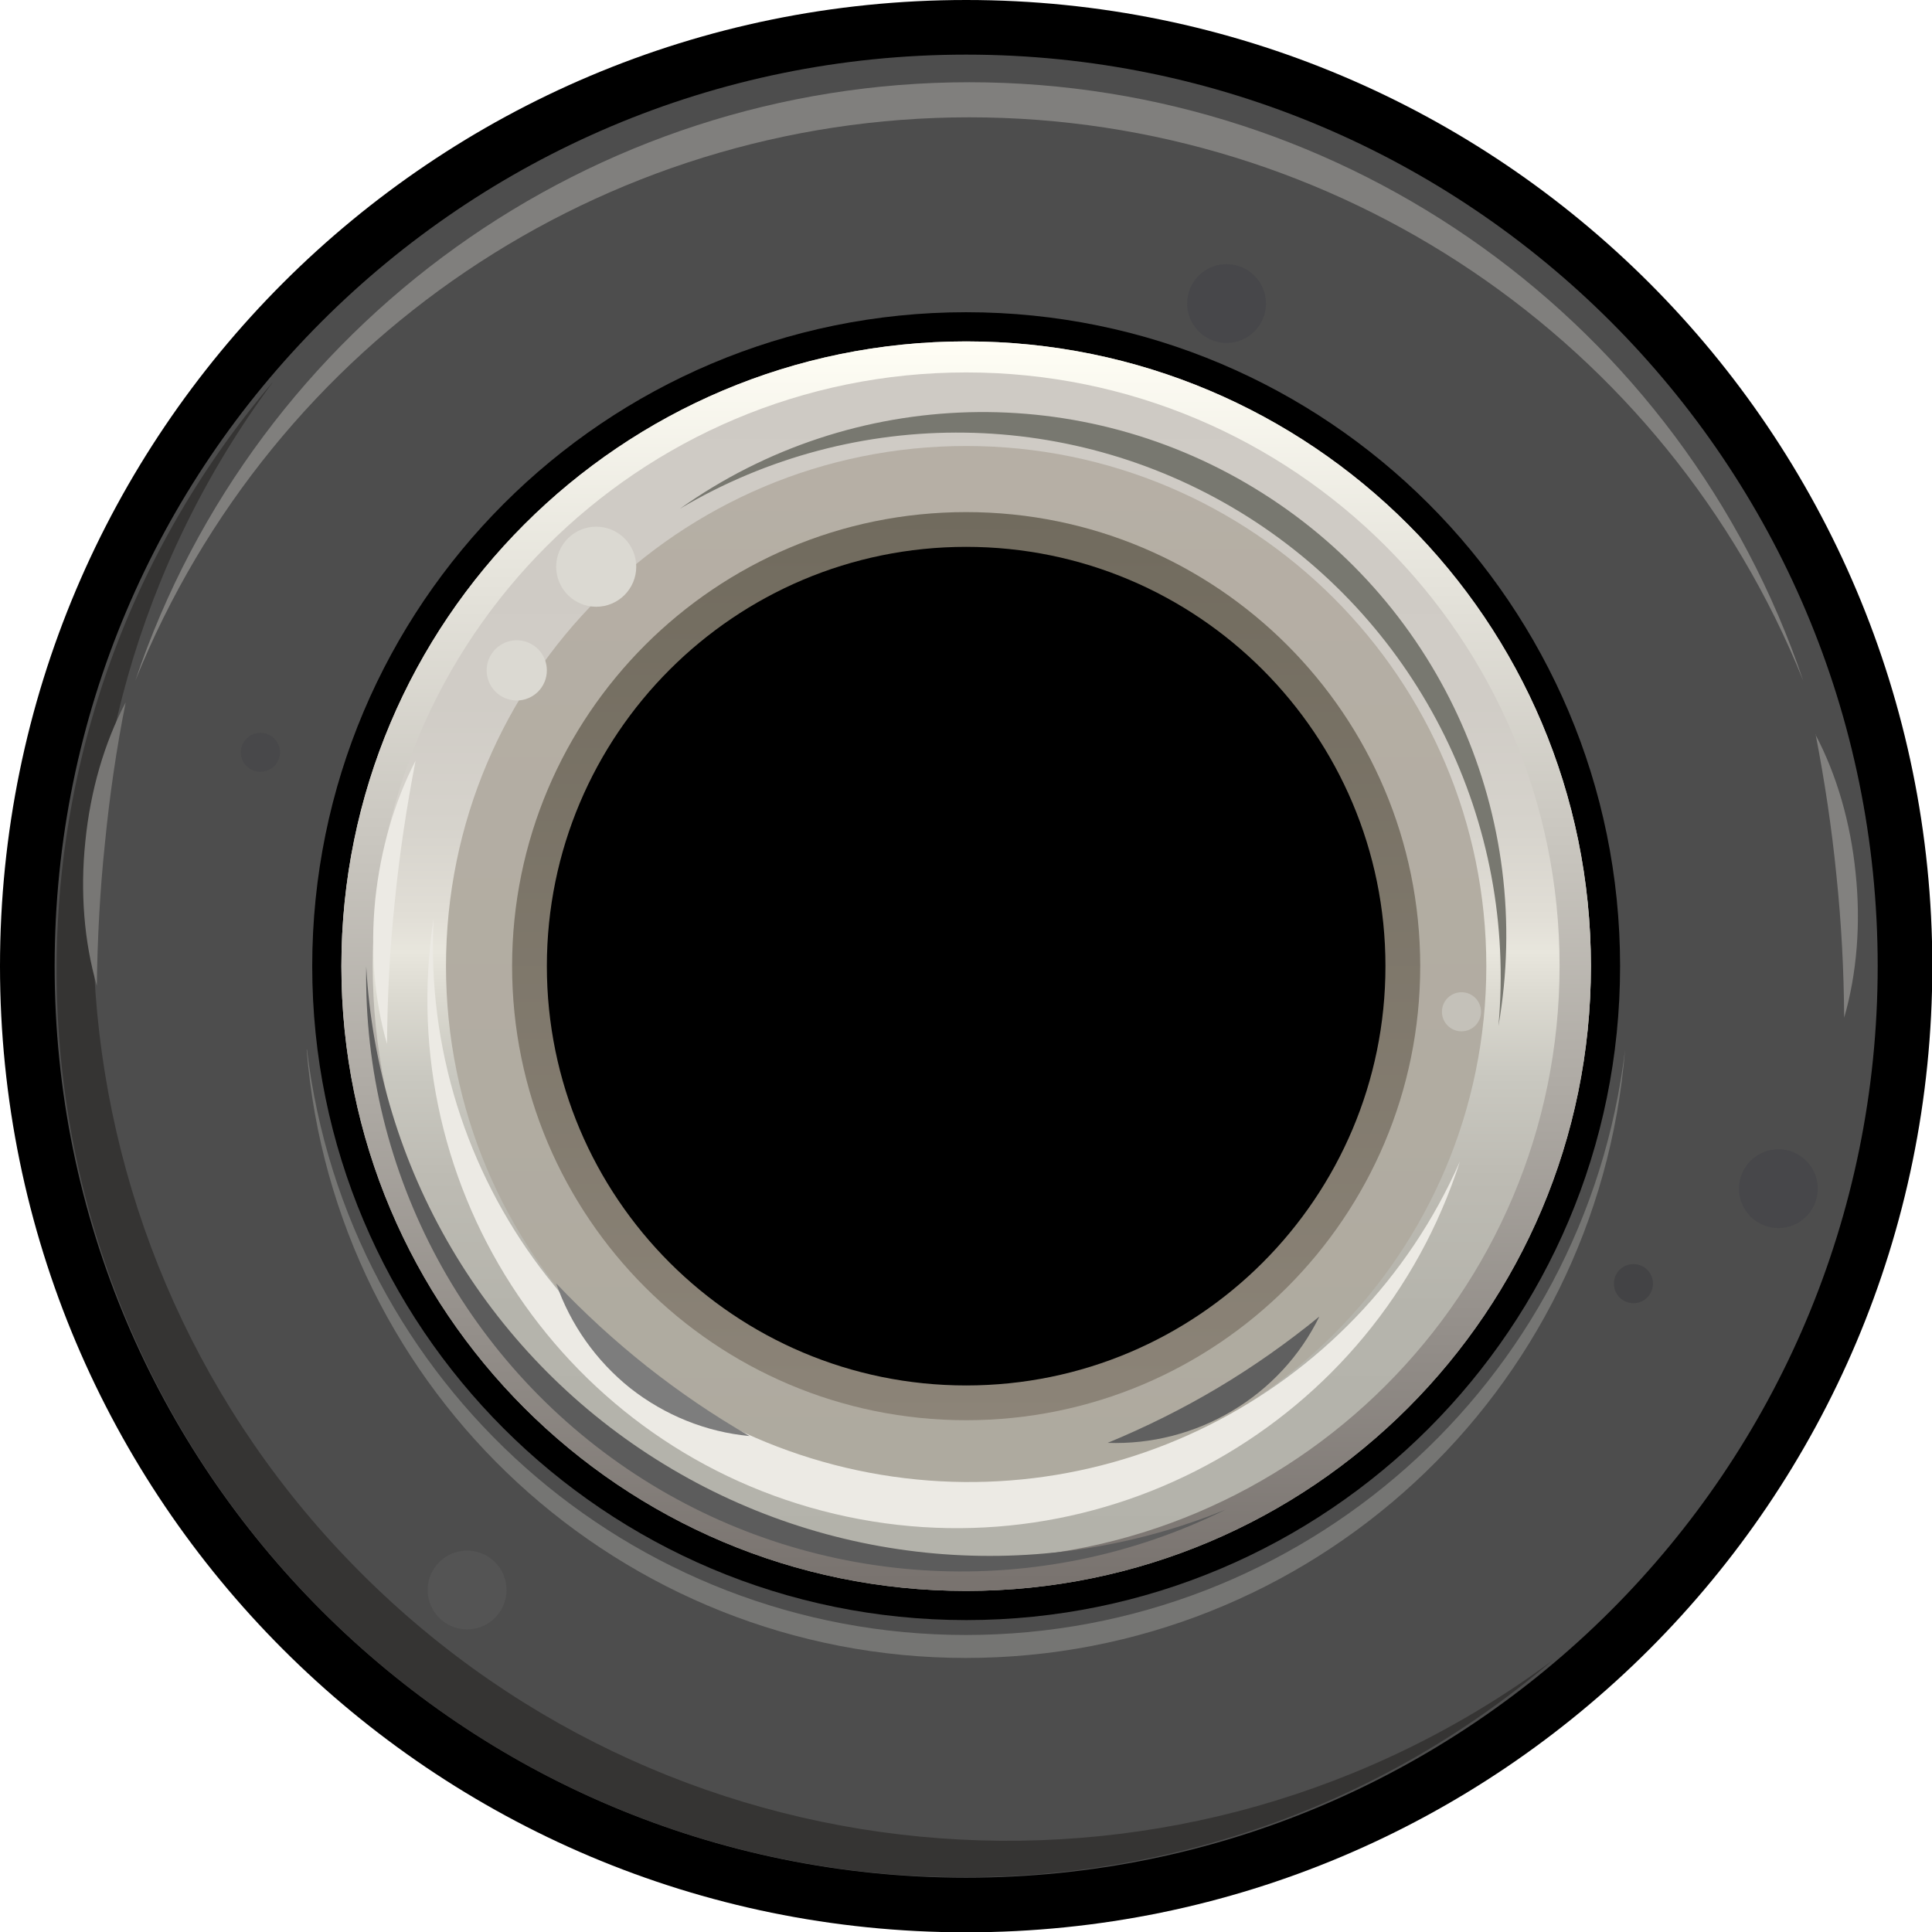
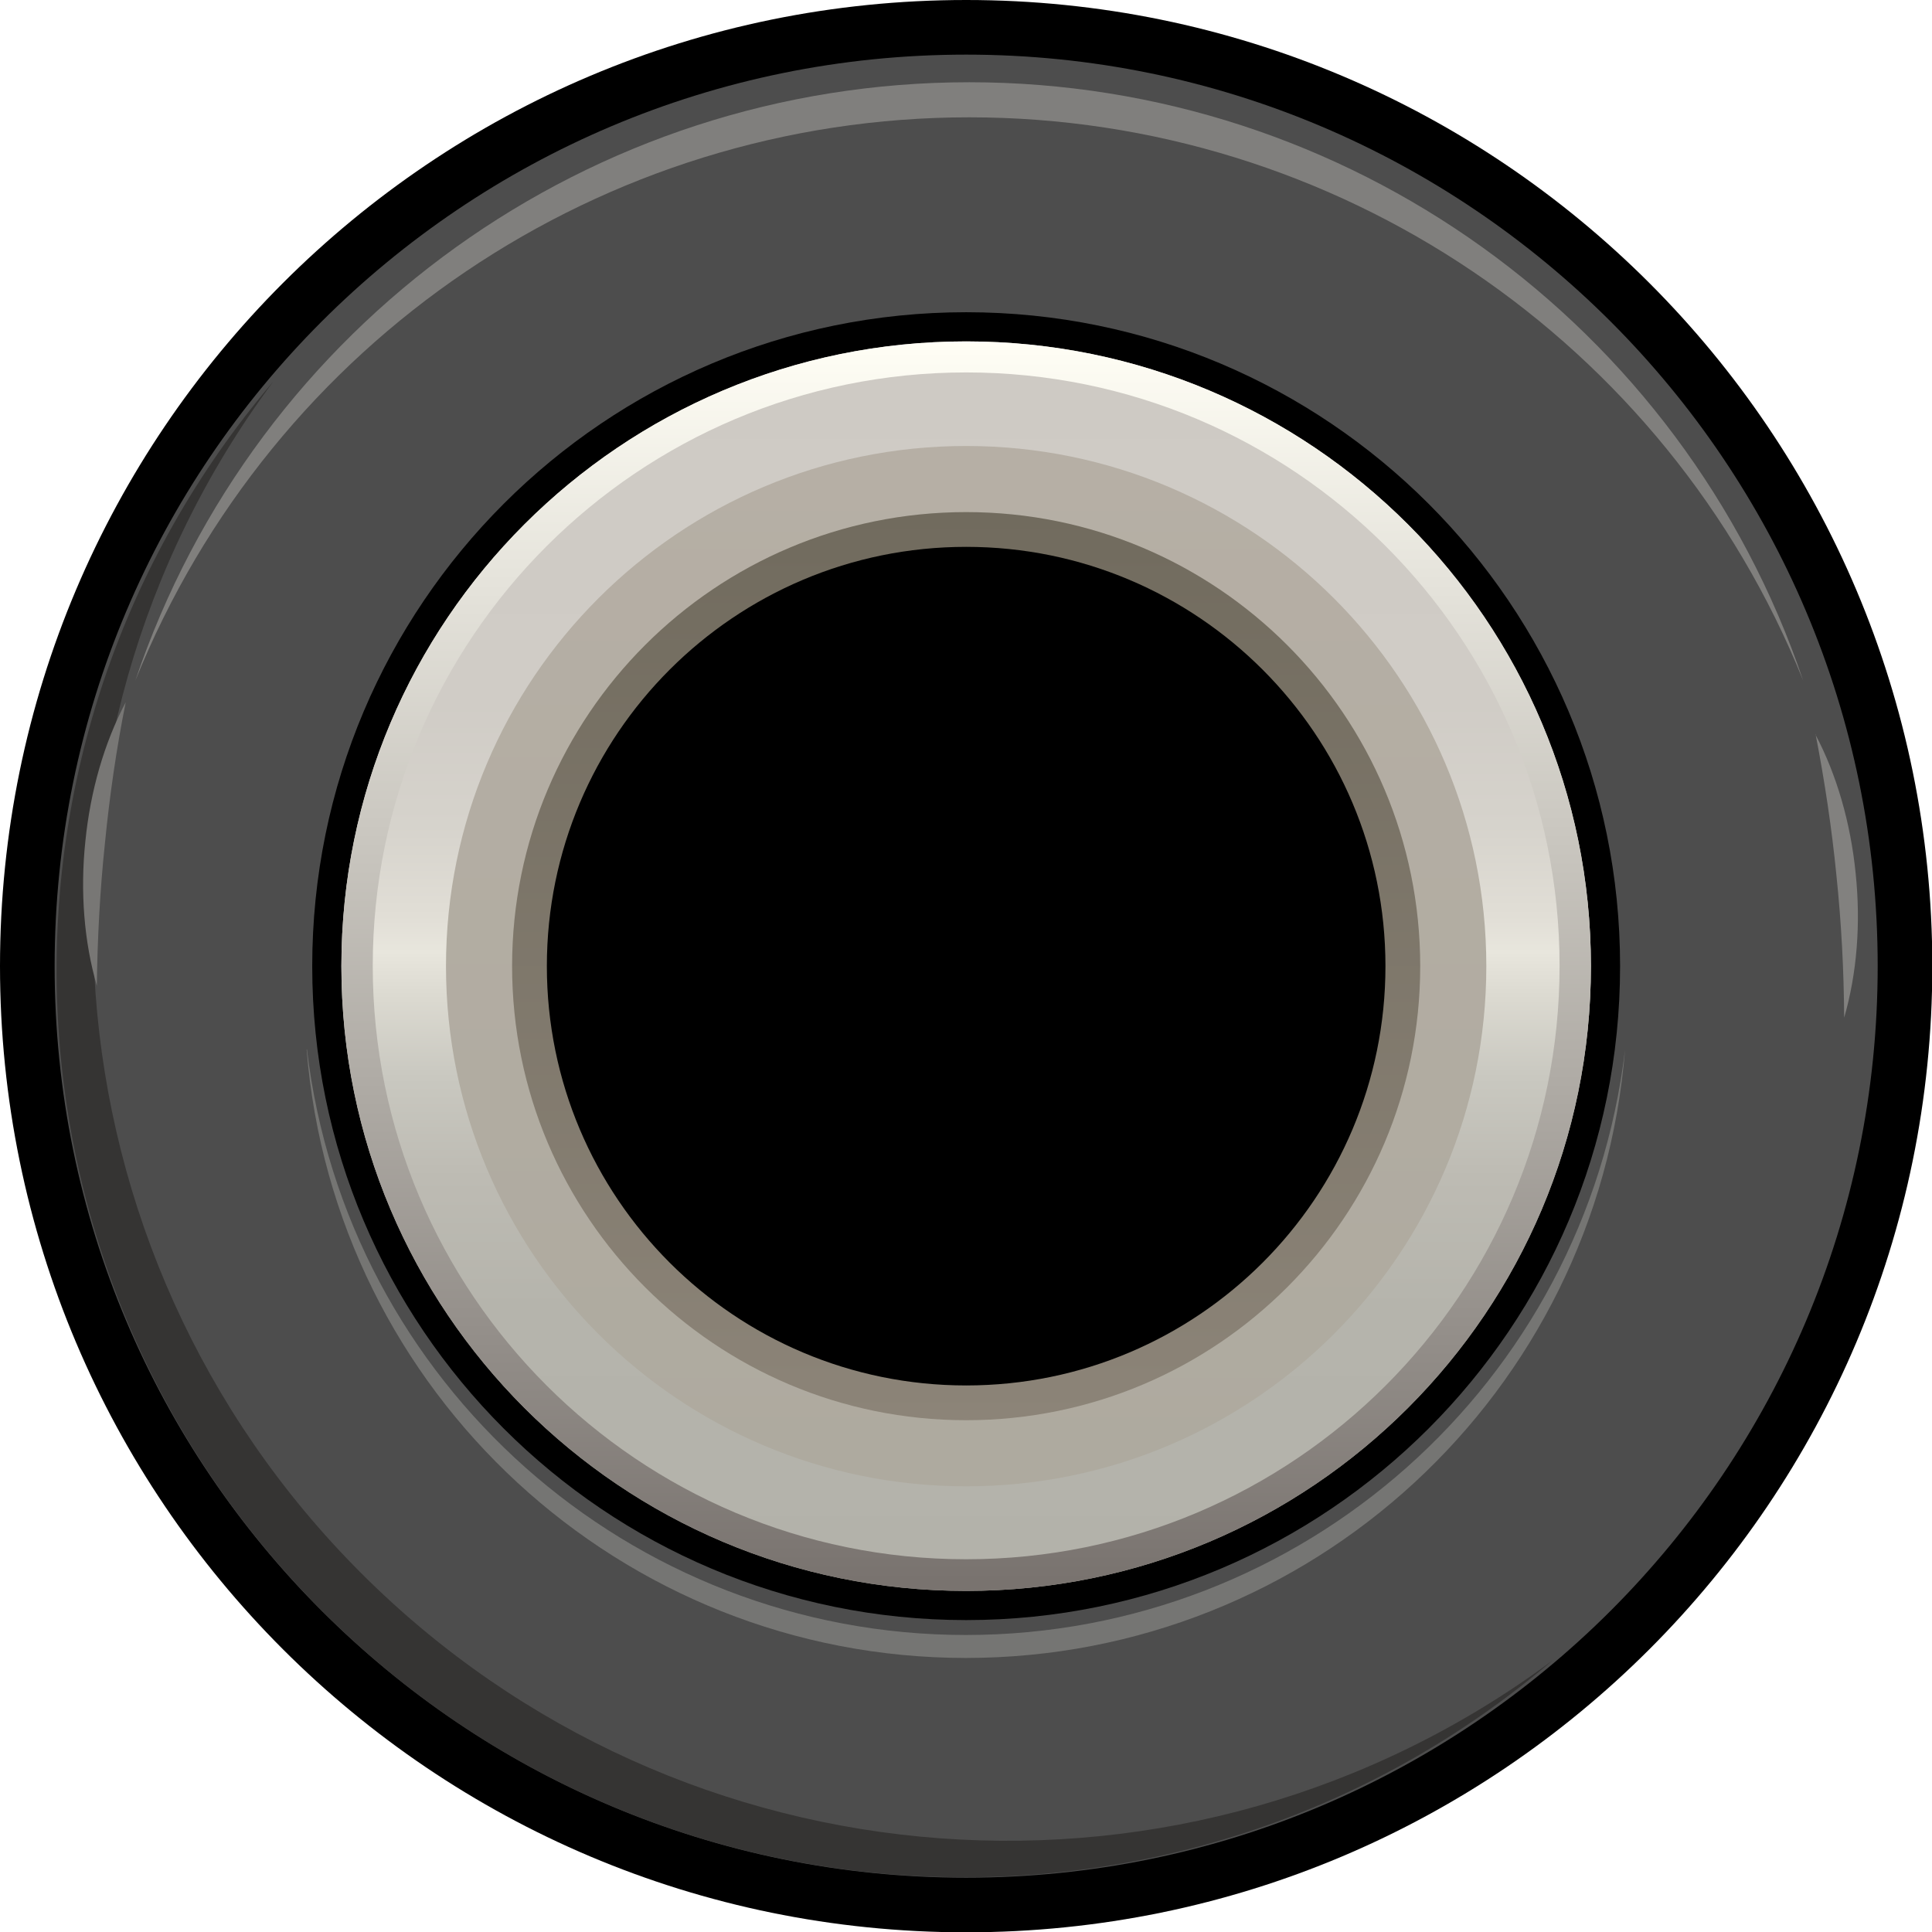
<svg xmlns="http://www.w3.org/2000/svg" width="23.528" height="23.528" viewBox="0 0 6.225 6.225" version="1.1" id="svg5">
  <defs id="defs2">
    <linearGradient id="SVGID_1_" gradientUnits="userSpaceOnUse" x1="11.764" y1="4.155" x2="11.764" y2="19.372" gradientTransform="scale(0.2645833)">
      <stop offset="0.008" style="stop-color:#CECAC4" id="stop16" />
      <stop offset="0.288" style="stop-color:#D0CCC6" id="stop18" />
      <stop offset="0.388" style="stop-color:#D6D3CC" id="stop20" />
      <stop offset="0.46" style="stop-color:#E1DED6" id="stop22" />
      <stop offset="0.489" style="stop-color:#E8E6DD" id="stop24" />
      <stop offset="0.523" style="stop-color:#DCDAD1" id="stop26" />
      <stop offset="0.589" style="stop-color:#C9C8C0" id="stop28" />
      <stop offset="0.669" style="stop-color:#BDBBB3" id="stop30" />
      <stop offset="0.773" style="stop-color:#B5B4AC" id="stop32" />
      <stop offset="0.996" style="stop-color:#B3B2AA" id="stop34" />
    </linearGradient>
    <linearGradient id="SVGID_00000047038915787705968990000011259669905003418006_" gradientUnits="userSpaceOnUse" x1="11.764" y1="19.372" x2="11.764" y2="4.155" gradientTransform="scale(0.2645833)">
      <stop offset="0.008" style="stop-color:#79736F" id="stop39" />
      <stop offset="1" style="stop-color:#FFFEF5" id="stop41" />
    </linearGradient>
    <linearGradient id="SVGID_00000068645528931996822400000017284500329001388976_" gradientUnits="userSpaceOnUse" x1="11.764" y1="18.098" x2="11.764" y2="5.43" gradientTransform="scale(0.2645833)">
      <stop offset="0.004" style="stop-color:#AEAA9F" id="stop46" />
      <stop offset="1" style="stop-color:#B6AFA5" id="stop48" />
    </linearGradient>
    <linearGradient id="SVGID_00000120526625684598641970000015204641712266882721_" gradientUnits="userSpaceOnUse" x1="11.764" y1="17.293" x2="11.764" y2="6.234" gradientTransform="scale(0.2645833)">
      <stop offset="0" style="stop-color:#8C8478" id="stop55" />
      <stop offset="1" style="stop-color:#716B5E" id="stop57" />
    </linearGradient>
  </defs>
  <g id="layer1">
    <circle cx="3.113" cy="3.113" r="3.113" id="circle4" style="fill:#000000;fill-opacity:1;stroke-width:0.265" />
    <circle class="st0" cx="3.113" cy="3.113" r="2.937" id="circle6" style="fill:#4d4d4d;fill-opacity:1;stroke-width:0.265;stroke:none" />
    <path class="st1" d="M 0.88,1.23 C 0.01,2.402 0.13,4.035 1.163,5.068 2.195,6.101 3.828,6.221 5.001,5.351 3.841,6.339 2.116,6.27 1.039,5.192 -0.039,4.115 -0.108,2.39 0.88,1.23 Z" id="path8" style="fill:#353433;stroke-width:0.265" />
    <path class="st2" d="M 5.81,2.193 C 5.369,1.096 4.305,0.378 3.123,0.378 c -1.182,0 -2.245,0.718 -2.687,1.815 0.389,-1.153 1.47,-1.928 2.687,-1.928 1.217,0 2.297,0.776 2.687,1.928 z" id="path10" style="fill:#807f7d;stroke-width:0.265" />
    <path class="st3" d="M 0.989,3.381 C 1.117,4.457 2.029,5.268 3.112,5.268 c 1.083,0 1.996,-0.81 2.124,-1.886 -0.089,1.107 -1.013,1.96 -2.124,1.96 -1.11,0 -2.035,-0.853 -2.124,-1.96 z" id="path12" style="fill:#757573;stroke-width:0.265" />
    <circle cx="3.113" cy="3.113" r="2.107" id="circle14" style="fill:#000000;fill-opacity:1;stroke-width:0.265" />
    <circle class="st4" cx="3.113" cy="3.113" r="2.013" id="circle37" style="fill:url(#SVGID_1_);stroke-width:0.265" />
    <path style="fill:url(#SVGID_00000047038915787705968990000011259669905003418006_);stroke-width:0.265" d="m 5.126,3.113 c 0,1.112 -0.901,2.013 -2.013,2.013 -1.112,0 -2.013,-0.901 -2.013,-2.013 0,-1.112 0.901,-2.013 2.013,-2.013 1.112,0 2.013,0.901 2.013,2.013 z m -2.013,-1.913 c -1.056,0 -1.912,0.856 -1.912,1.912 0,1.056 0.856,1.912 1.912,1.912 1.056,0 1.912,-0.856 1.912,-1.912 0,-1.056 -0.856,-1.912 -1.912,-1.912 z" id="path44" />
    <circle style="fill:url(#SVGID_00000068645528931996822400000017284500329001388976_);stroke-width:0.265" cx="3.113" cy="3.113" r="1.676" id="circle51" />
-     <circle class="st7" cx="4.709" cy="3.26" r="0.063" id="circle53" style="fill:#c4c1b9;stroke-width:0.265" />
    <circle style="fill:url(#SVGID_00000120526625684598641970000015204641712266882721_);stroke-width:0.265" cx="3.113" cy="3.113" r="1.463" id="circle60" />
-     <path class="st9" d="M 4.828,3.306 C 4.888,2.65 4.576,2.017 4.02,1.665 3.463,1.313 2.757,1.303 2.191,1.639 2.748,1.243 3.49,1.223 4.068,1.589 4.646,1.954 4.946,2.632 4.828,3.306 Z" id="path62" style="fill:#787870;stroke-width:0.265" />
-     <path class="st10" d="M 1.397,2.961 C 1.355,3.794 1.914,4.537 2.725,4.729 3.537,4.92 4.369,4.505 4.704,3.742 4.432,4.588 3.555,5.082 2.69,4.878 1.825,4.674 1.262,3.84 1.397,2.961 Z" id="path64" style="fill:#eceae4;stroke-width:0.265" />
    <circle cx="3.113" cy="3.113" r="1.351" id="circle66" style="fill:#000000;fill-opacity:1;stroke-width:0.265" />
-     <path class="st11" d="M 3.569,4.649 C 3.692,4.598 3.811,4.539 3.925,4.471 4.039,4.403 4.148,4.326 4.251,4.242 4.189,4.369 4.091,4.474 3.97,4.546 3.849,4.618 3.71,4.654 3.569,4.649 Z" id="path68" style="fill:#606060;stroke-width:0.265" />
-     <path class="st12" d="M 1.792,4.135 C 1.883,4.231 1.981,4.321 2.086,4.404 2.19,4.486 2.3,4.561 2.415,4.627 2.275,4.614 2.142,4.56 2.031,4.473 1.921,4.385 1.838,4.268 1.792,4.135 Z" id="path70" style="fill:#7d7d7d;stroke-width:0.265" />
    <path class="st13" d="M 0.405,2.263 C 0.375,2.413 0.353,2.565 0.338,2.718 0.322,2.87 0.314,3.024 0.312,3.176 0.271,3.035 0.258,2.873 0.275,2.711 c 0.016,-0.162 0.061,-0.318 0.13,-0.448 z" id="path72" style="fill:#787775;stroke-width:0.265" />
-     <path class="st10" d="m 1.339,2.451 c -0.029,0.15 -0.052,0.302 -0.067,0.454 -0.016,0.153 -0.024,0.306 -0.025,0.459 C 1.206,3.222 1.193,3.061 1.209,2.899 1.226,2.737 1.271,2.582 1.339,2.451 Z" id="path74" style="fill:#eceae4;stroke-width:0.265" />
    <path class="st14" d="m 5.85,2.366 c 0.029,0.15 0.052,0.302 0.067,0.454 0.016,0.153 0.024,0.306 0.025,0.459 0.041,-0.142 0.054,-0.303 0.037,-0.465 -0.016,-0.162 -0.061,-0.318 -0.13,-0.448 z" id="path76" style="fill:#82817f;stroke-width:0.265" />
-     <circle class="st15" cx="1.505" cy="5.123" r="0.127" id="circle78" style="fill:#545454;stroke-width:0.265" />
-     <circle class="st16" cx="5.73" cy="3.83" r="0.127" id="circle80" style="fill:#47474a;stroke-width:0.265" />
-     <circle class="st16" cx="3.952" cy="0.978" r="0.127" id="circle82" style="fill:#47474a;stroke-width:0.265" />
-     <circle class="st17" cx="5.263" cy="4.136" r="0.063" id="circle84" style="fill:#434345;stroke-width:0.265" />
-     <circle class="st18" cx="0.839" cy="2.424" r="0.063" id="circle86" style="fill:#48484a;stroke-width:0.265" />
-     <path class="st19" d="M 1.18,3.114 C 1.216,3.763 1.564,4.355 2.114,4.702 2.663,5.049 3.347,5.11 3.949,4.864 3.35,5.161 2.638,5.124 2.073,4.767 1.507,4.409 1.169,3.783 1.18,3.114 Z" id="path88" style="fill:#5c5c5c;stroke-width:0.265" />
-     <circle class="st20" cx="1.665" cy="2.16" r="0.097" id="circle90" style="fill:#dbd9d2;stroke-width:0.265" />
-     <circle class="st20" cx="1.921" cy="1.826" r="0.129" id="circle92" style="fill:#dbd9d2;stroke-width:0.265" />
  </g>
</svg>
